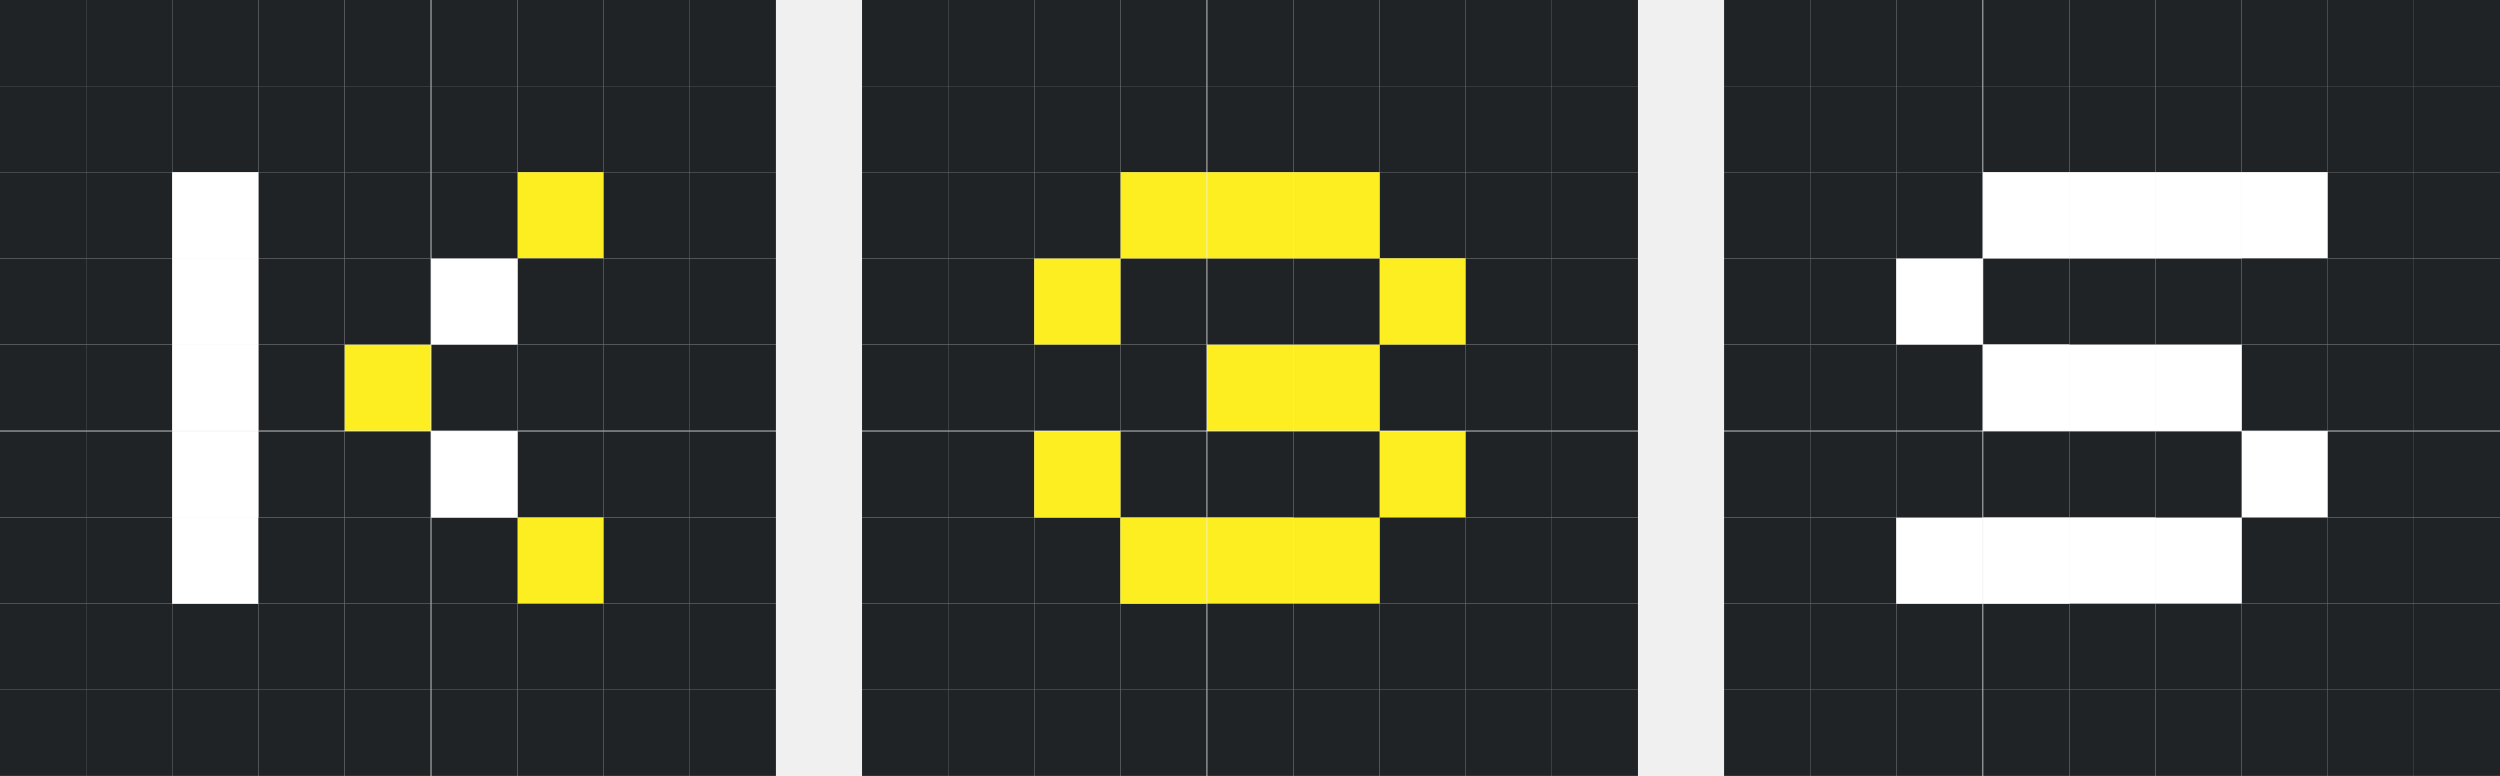
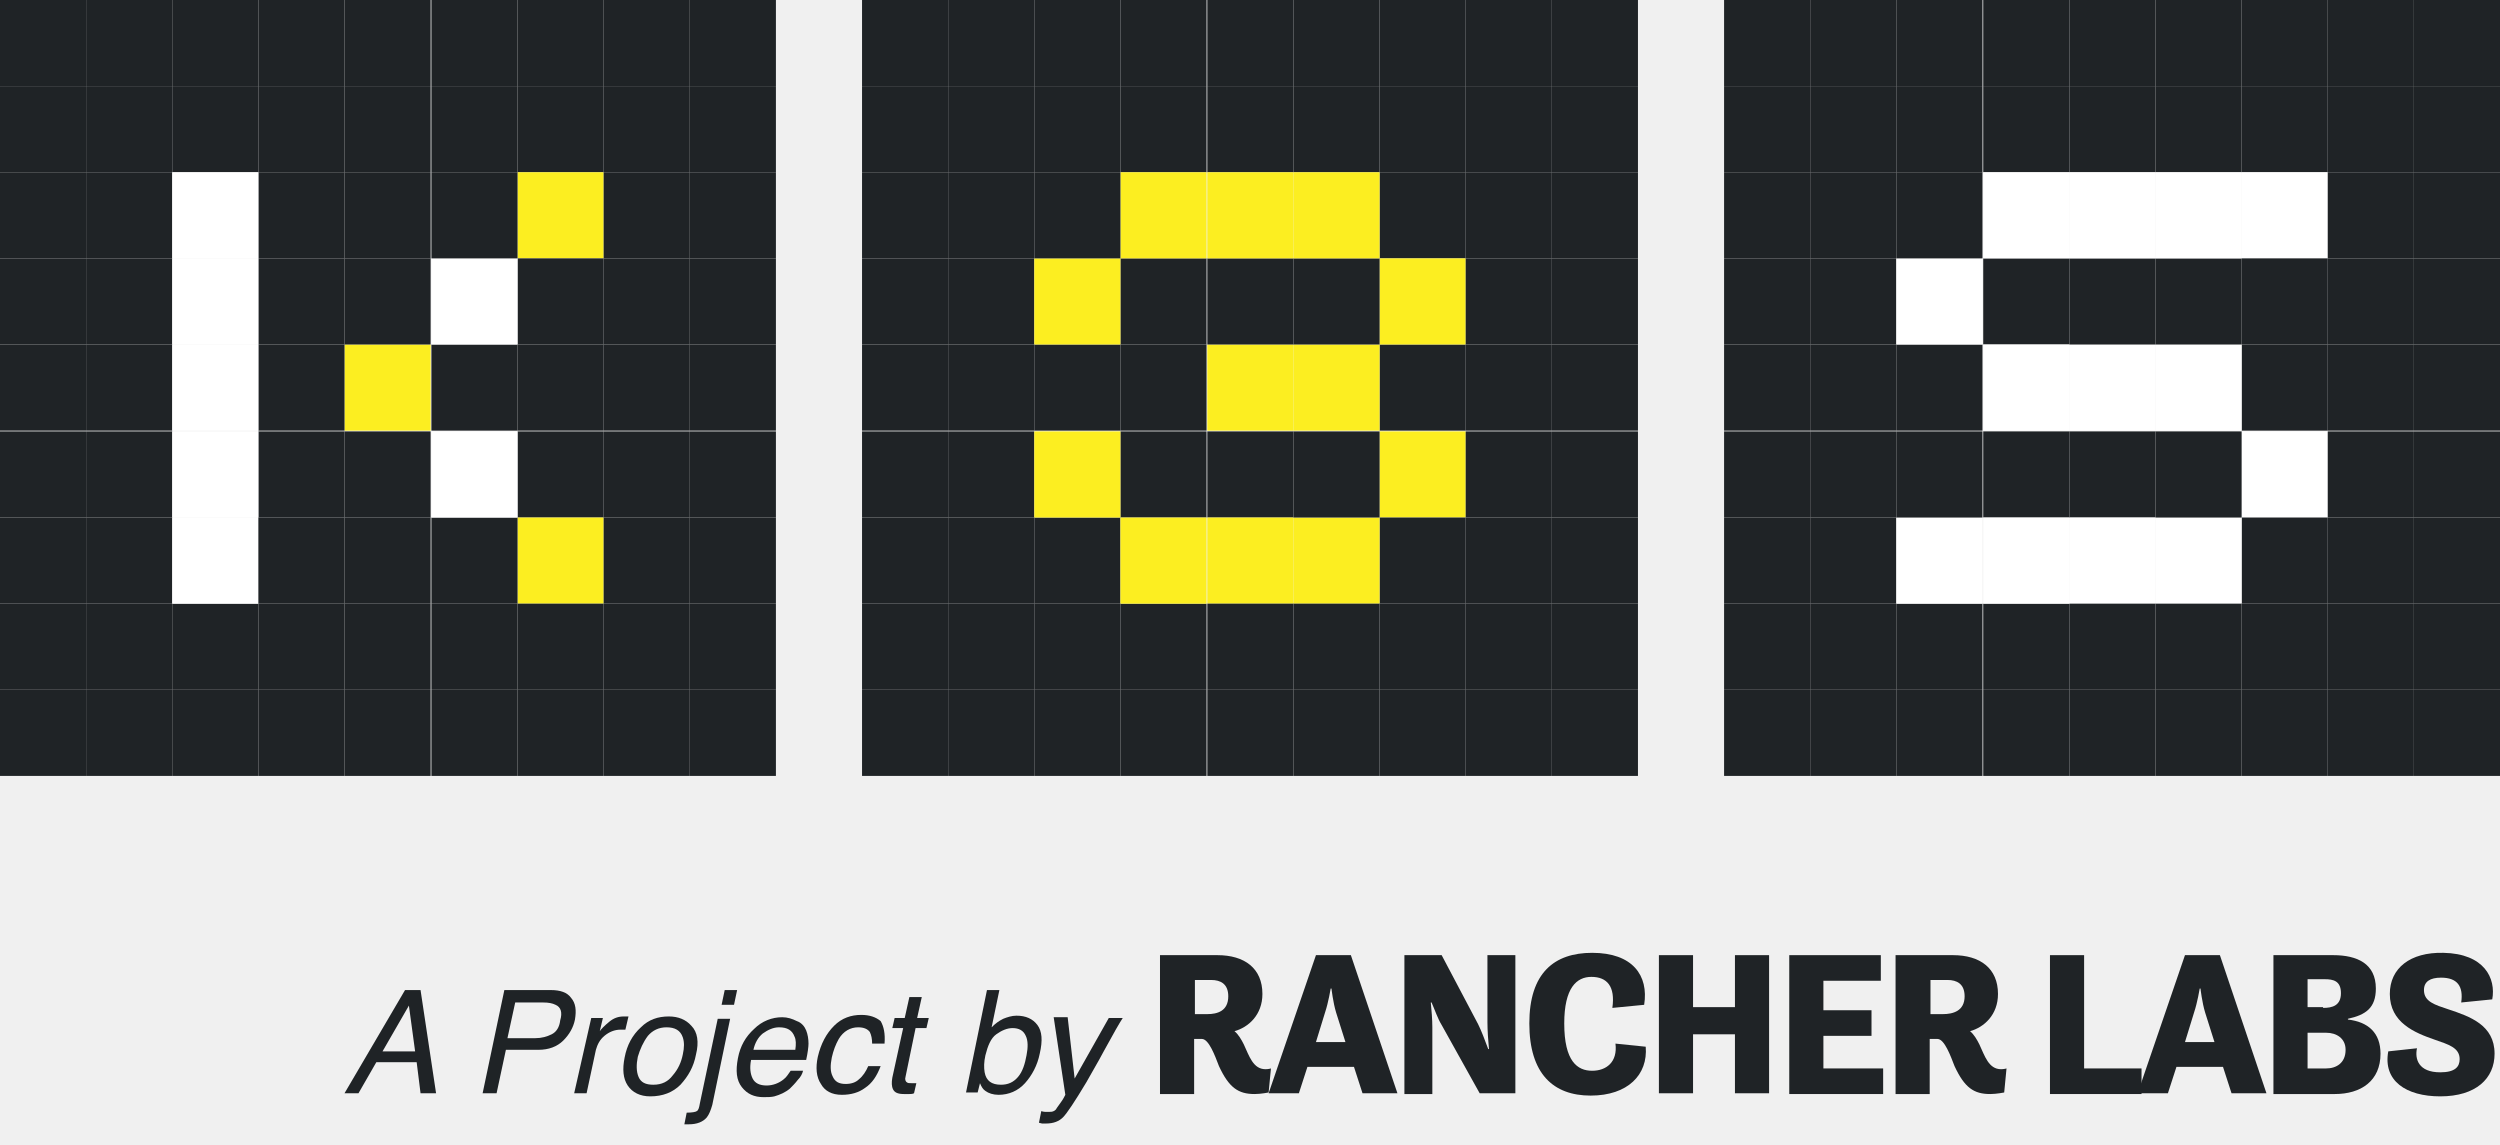
- <svg xmlns="http://www.w3.org/2000/svg" version="1.1" id="Layer_1" x="0px" y="0px" viewBox="0 0 322.2 100" style="enable-background:new 0 0 322.2 100;" xml:space="preserve">
+ <svg xmlns="http://www.w3.org/2000/svg" version="1.1" id="Layer_1" x="0px" y="0px" viewBox="0 0 322.2 147.5" style="enable-background:new 0 0 322.2 147.5;" xml:space="preserve">
  <style type="text/css">
	.st0{fill:#1F2326;}
	.st1{fill:#FCEE21;}
	.st2{fill:#FFFFFF;}
</style>
  <g>
    <g>
      <rect x="66.7" y="11.1" class="st0" width="11.1" height="11.1" />
      <rect x="55.6" y="11.1" class="st0" width="11.1" height="11.1" />
      <rect x="33.3" y="11.1" class="st0" width="11.1" height="11.1" />
      <rect x="66.7" y="22.2" class="st1" width="11.1" height="11.1" />
      <rect x="44.4" y="11.1" class="st0" width="11.1" height="11.1" />
      <rect x="66.7" y="55.6" class="st0" width="11.1" height="11.1" />
      <rect x="66.7" y="66.7" class="st1" width="11.1" height="11.1" />
      <rect x="22.2" y="11.1" class="st0" width="11.1" height="11.1" />
      <rect x="66.7" y="44.4" class="st0" width="11.1" height="11.1" />
      <rect x="66.7" y="33.3" class="st0" width="11.1" height="11.1" />
      <rect x="11.1" y="33.3" class="st0" width="11.1" height="11.1" />
      <rect x="11.1" y="66.7" class="st0" width="11.1" height="11.1" />
      <rect x="11.1" y="77.8" class="st0" width="11.1" height="11.1" />
      <rect x="22.2" y="77.8" class="st0" width="11.1" height="11.1" />
      <rect x="33.3" y="77.8" class="st0" width="11.1" height="11.1" />
      <rect x="55.6" y="66.7" class="st0" width="11.1" height="11.1" />
      <rect x="11.1" y="22.2" class="st0" width="11.1" height="11.1" />
      <rect x="11.1" y="55.6" class="st0" width="11.1" height="11.1" />
      <rect x="11.1" y="11.1" class="st0" width="11.1" height="11.1" />
      <rect x="11.1" y="44.4" class="st0" width="11.1" height="11.1" />
      <rect x="44.4" y="44.4" class="st1" width="11.1" height="11.1" />
      <rect x="55.6" y="55.6" class="st2" width="11.1" height="11.1" />
      <rect x="44.4" y="55.6" class="st0" width="11.1" height="11.1" />
      <rect x="44.4" y="66.7" class="st0" width="11.1" height="11.1" />
      <rect x="55.6" y="44.4" class="st0" width="11.1" height="11.1" />
      <rect x="33.3" y="33.3" class="st0" width="11.1" height="11.1" />
      <rect x="44.4" y="33.3" class="st0" width="11.1" height="11.1" />
      <rect x="44.4" y="77.8" class="st0" width="11.1" height="11.1" />
      <rect x="33.3" y="44.4" class="st0" width="11.1" height="11.1" />
      <rect x="55.6" y="33.3" class="st2" width="11.1" height="11.1" />
      <rect x="33.3" y="55.6" class="st0" width="11.1" height="11.1" />
      <rect x="22.2" y="66.7" class="st2" width="11.1" height="11.1" />
      <rect x="22.2" y="55.6" class="st2" width="11.1" height="11.1" />
      <rect x="33.3" y="66.7" class="st0" width="11.1" height="11.1" />
      <rect x="22.2" y="44.4" class="st2" width="11.1" height="11.1" />
      <rect x="55.6" y="22.2" class="st0" width="11.1" height="11.1" />
      <rect x="33.3" y="22.2" class="st0" width="11.1" height="11.1" />
      <rect x="22.2" y="33.3" class="st2" width="11.1" height="11.1" />
      <rect x="44.4" y="22.2" class="st0" width="11.1" height="11.1" />
      <rect x="22.2" y="22.2" class="st2" width="11.1" height="11.1" />
      <rect x="88.9" y="44.4" class="st0" width="11.1" height="11.1" />
      <rect x="33.3" y="88.9" class="st0" width="11.1" height="11.1" />
      <rect x="66.7" y="88.9" class="st0" width="11.1" height="11.1" />
      <rect x="11.1" y="88.9" class="st0" width="11.1" height="11.1" />
      <rect x="55.6" y="88.9" class="st0" width="11.1" height="11.1" />
      <rect x="44.4" y="88.9" class="st0" width="11.1" height="11.1" />
      <rect x="22.2" y="88.9" class="st0" width="11.1" height="11.1" />
      <rect y="66.7" class="st0" width="11.1" height="11.1" />
      <rect y="55.6" class="st0" width="11.1" height="11.1" />
      <rect y="77.8" class="st0" width="11.1" height="11.1" />
      <rect y="88.9" class="st0" width="11.1" height="11.1" />
      <rect x="88.9" class="st0" width="11.1" height="11.1" />
      <rect x="88.9" y="22.2" class="st0" width="11.1" height="11.1" />
      <rect x="77.8" y="88.9" class="st0" width="11.1" height="11.1" />
      <rect x="88.9" y="33.3" class="st0" width="11.1" height="11.1" />
      <rect y="44.4" class="st0" width="11.1" height="11.1" />
      <rect x="88.9" y="11.1" class="st0" width="11.1" height="11.1" />
      <rect x="88.9" y="77.8" class="st0" width="11.1" height="11.1" />
      <rect x="88.9" y="88.9" class="st0" width="11.1" height="11.1" />
      <rect x="88.9" y="66.7" class="st0" width="11.1" height="11.1" />
      <rect x="88.9" y="55.6" class="st0" width="11.1" height="11.1" />
      <rect x="77.8" y="66.7" class="st0" width="11.1" height="11.1" />
      <rect x="77.8" y="44.4" class="st0" width="11.1" height="11.1" />
      <rect x="77.8" y="22.2" class="st0" width="11.1" height="11.1" />
      <rect x="77.8" y="33.3" class="st0" width="11.1" height="11.1" />
      <rect x="77.8" y="11.1" class="st0" width="11.1" height="11.1" />
      <rect x="66.7" y="77.8" class="st0" width="11.1" height="11.1" />
      <rect x="77.8" class="st0" width="11.1" height="11.1" />
      <rect x="77.8" y="77.8" class="st0" width="11.1" height="11.1" />
      <rect x="77.8" y="55.6" class="st0" width="11.1" height="11.1" />
      <rect x="55.6" y="77.8" class="st0" width="11.1" height="11.1" />
      <rect y="11.1" class="st0" width="11.1" height="11.1" />
      <rect y="33.3" class="st0" width="11.1" height="11.1" />
      <rect x="11.1" class="st0" width="11.1" height="11.1" />
      <rect class="st0" width="11.1" height="11.1" />
      <rect y="22.2" class="st0" width="11.1" height="11.1" />
      <rect x="22.2" class="st0" width="11.1" height="11.1" />
      <rect x="44.4" class="st0" width="11.1" height="11.1" />
      <rect x="66.7" class="st0" width="11.1" height="11.1" />
      <rect x="55.6" class="st0" width="11.1" height="11.1" />
      <rect x="33.3" class="st0" width="11.1" height="11.1" />
    </g>
    <g>
      <rect x="177.8" y="11.1" class="st0" width="11.1" height="11.1" />
      <rect x="166.7" y="11.1" class="st0" width="11.1" height="11.1" />
      <rect x="144.4" y="11.1" class="st0" width="11.1" height="11.1" />
      <rect x="177.8" y="22.2" class="st0" width="11.1" height="11.1" />
      <rect x="155.6" y="11.1" class="st0" width="11.1" height="11.1" />
      <rect x="177.8" y="55.6" class="st1" width="11.1" height="11.1" />
      <rect x="177.8" y="66.7" class="st0" width="11.1" height="11.1" />
      <rect x="133.3" y="11.1" class="st0" width="11.1" height="11.1" />
      <rect x="177.8" y="44.4" class="st0" width="11.1" height="11.1" />
      <rect x="177.8" y="33.3" class="st1" width="11.1" height="11.1" />
      <rect x="122.2" y="33.3" class="st0" width="11.1" height="11.1" />
      <rect x="122.2" y="66.7" class="st0" width="11.1" height="11.1" />
      <rect x="122.2" y="77.8" class="st0" width="11.1" height="11.1" />
      <rect x="133.3" y="77.8" class="st0" width="11.1" height="11.1" />
      <rect x="144.4" y="77.8" class="st0" width="11.1" height="11.1" />
      <rect x="166.7" y="66.7" class="st1" width="11.1" height="11.1" />
      <rect x="122.2" y="22.2" class="st0" width="11.1" height="11.1" />
      <rect x="122.2" y="55.6" class="st0" width="11.1" height="11.1" />
      <rect x="122.2" y="11.1" class="st0" width="11.1" height="11.1" />
      <rect x="122.2" y="44.4" class="st0" width="11.1" height="11.1" />
      <rect x="155.6" y="44.4" class="st1" width="11.1" height="11.1" />
      <rect x="166.7" y="55.6" class="st0" width="11.1" height="11.1" />
      <rect x="155.6" y="55.6" class="st0" width="11.1" height="11.1" />
      <rect x="155.6" y="66.7" class="st1" width="11.1" height="11.1" />
      <rect x="166.7" y="44.4" class="st1" width="11.1" height="11.1" />
      <rect x="144.4" y="33.3" class="st0" width="11.1" height="11.1" />
      <rect x="155.6" y="33.3" class="st0" width="11.1" height="11.1" />
      <rect x="155.6" y="77.8" class="st0" width="11.1" height="11.1" />
      <rect x="144.4" y="44.4" class="st0" width="11.1" height="11.1" />
      <rect x="166.7" y="33.3" class="st0" width="11.1" height="11.1" />
      <rect x="144.4" y="55.6" class="st0" width="11.1" height="11.1" />
      <rect x="133.3" y="66.7" class="st0" width="11.1" height="11.1" />
      <rect x="133.3" y="55.6" class="st1" width="11.1" height="11.1" />
      <rect x="144.4" y="66.7" class="st1" width="11.1" height="11.1" />
      <rect x="133.3" y="44.4" class="st0" width="11.1" height="11.1" />
      <rect x="166.7" y="22.2" class="st1" width="11.1" height="11.1" />
      <rect x="144.4" y="22.2" class="st1" width="11.1" height="11.1" />
      <rect x="133.3" y="33.3" class="st1" width="11.1" height="11.1" />
      <rect x="155.6" y="22.2" class="st1" width="11.1" height="11.1" />
      <rect x="133.3" y="22.2" class="st0" width="11.1" height="11.1" />
      <rect x="200" y="44.4" class="st0" width="11.1" height="11.1" />
      <rect x="144.4" y="88.9" class="st0" width="11.1" height="11.1" />
      <rect x="177.8" y="88.9" class="st0" width="11.1" height="11.1" />
      <rect x="122.2" y="88.9" class="st0" width="11.1" height="11.1" />
      <rect x="166.7" y="88.9" class="st0" width="11.1" height="11.1" />
      <rect x="155.6" y="88.9" class="st0" width="11.1" height="11.1" />
      <rect x="133.3" y="88.9" class="st0" width="11.1" height="11.1" />
      <rect x="111.1" y="66.7" class="st0" width="11.1" height="11.1" />
      <rect x="111.1" y="55.6" class="st0" width="11.1" height="11.1" />
      <rect x="111.1" y="77.8" class="st0" width="11.1" height="11.1" />
      <rect x="111.1" y="88.9" class="st0" width="11.1" height="11.1" />
      <rect x="200" class="st0" width="11.1" height="11.1" />
      <rect x="200" y="22.2" class="st0" width="11.1" height="11.1" />
      <rect x="188.9" y="88.9" class="st0" width="11.1" height="11.1" />
      <rect x="200" y="33.3" class="st0" width="11.1" height="11.1" />
      <rect x="111.1" y="44.4" class="st0" width="11.1" height="11.1" />
      <rect x="200" y="11.1" class="st0" width="11.1" height="11.1" />
      <rect x="200" y="77.8" class="st0" width="11.1" height="11.1" />
      <rect x="200" y="88.9" class="st0" width="11.1" height="11.1" />
      <rect x="200" y="66.7" class="st0" width="11.1" height="11.1" />
      <rect x="200" y="55.6" class="st0" width="11.1" height="11.1" />
      <rect x="188.9" y="66.7" class="st0" width="11.1" height="11.1" />
      <rect x="188.9" y="44.4" class="st0" width="11.1" height="11.1" />
      <rect x="188.9" y="22.2" class="st0" width="11.1" height="11.1" />
      <rect x="188.9" y="33.3" class="st0" width="11.1" height="11.1" />
      <rect x="188.9" y="11.1" class="st0" width="11.1" height="11.1" />
      <rect x="177.8" y="77.8" class="st0" width="11.1" height="11.1" />
      <rect x="188.9" class="st0" width="11.1" height="11.1" />
      <rect x="188.9" y="77.8" class="st0" width="11.1" height="11.1" />
      <rect x="188.9" y="55.6" class="st0" width="11.1" height="11.1" />
      <rect x="166.7" y="77.8" class="st0" width="11.1" height="11.1" />
      <rect x="111.1" y="11.1" class="st0" width="11.1" height="11.1" />
      <rect x="111.1" y="33.3" class="st0" width="11.1" height="11.1" />
      <rect x="122.2" class="st0" width="11.1" height="11.1" />
      <rect x="111.1" class="st0" width="11.1" height="11.1" />
      <rect x="111.1" y="22.2" class="st0" width="11.1" height="11.1" />
      <rect x="133.3" class="st0" width="11.1" height="11.1" />
      <rect x="155.6" class="st0" width="11.1" height="11.1" />
      <rect x="177.8" class="st0" width="11.1" height="11.1" />
      <rect x="166.7" class="st0" width="11.1" height="11.1" />
      <rect x="144.4" class="st0" width="11.1" height="11.1" />
    </g>
    <g>
      <rect x="288.9" y="11.1" class="st0" width="11.1" height="11.1" />
      <rect x="277.8" y="11.1" class="st0" width="11.1" height="11.1" />
      <rect x="255.6" y="11.1" class="st0" width="11.1" height="11.1" />
      <rect x="288.9" y="22.2" class="st2" width="11.1" height="11.1" />
      <rect x="266.7" y="11.1" class="st0" width="11.1" height="11.1" />
      <rect x="288.9" y="55.6" class="st2" width="11.1" height="11.1" />
      <rect x="288.9" y="66.7" class="st0" width="11.1" height="11.1" />
      <rect x="244.4" y="11.1" class="st0" width="11.1" height="11.1" />
      <rect x="288.9" y="44.4" class="st0" width="11.1" height="11.1" />
      <rect x="288.9" y="33.3" class="st0" width="11.1" height="11.1" />
      <rect x="233.3" y="33.3" class="st0" width="11.1" height="11.1" />
      <rect x="233.3" y="66.7" class="st0" width="11.1" height="11.1" />
      <rect x="233.3" y="77.8" class="st0" width="11.1" height="11.1" />
      <rect x="244.4" y="77.8" class="st0" width="11.1" height="11.1" />
      <rect x="255.6" y="77.8" class="st0" width="11.1" height="11.1" />
      <rect x="277.8" y="66.7" class="st2" width="11.1" height="11.1" />
      <rect x="233.3" y="22.2" class="st0" width="11.1" height="11.1" />
      <rect x="233.3" y="55.6" class="st0" width="11.1" height="11.1" />
      <rect x="233.3" y="11.1" class="st0" width="11.1" height="11.1" />
      <rect x="233.3" y="44.4" class="st0" width="11.1" height="11.1" />
      <rect x="266.7" y="44.4" class="st2" width="11.1" height="11.1" />
      <rect x="277.8" y="55.6" class="st0" width="11.1" height="11.1" />
      <rect x="266.7" y="55.6" class="st0" width="11.1" height="11.1" />
      <rect x="266.7" y="66.7" class="st2" width="11.1" height="11.1" />
      <rect x="277.8" y="44.4" class="st2" width="11.1" height="11.1" />
      <rect x="255.6" y="33.3" class="st0" width="11.1" height="11.1" />
      <rect x="266.7" y="33.3" class="st0" width="11.1" height="11.1" />
      <rect x="266.7" y="77.8" class="st0" width="11.1" height="11.1" />
      <rect x="255.6" y="44.4" class="st2" width="11.1" height="11.1" />
      <rect x="277.8" y="33.3" class="st0" width="11.1" height="11.1" />
      <rect x="255.6" y="55.6" class="st0" width="11.1" height="11.1" />
      <rect x="244.4" y="66.7" class="st2" width="11.1" height="11.1" />
      <rect x="244.4" y="55.6" class="st0" width="11.1" height="11.1" />
      <rect x="255.6" y="66.7" class="st2" width="11.1" height="11.1" />
      <rect x="244.4" y="44.4" class="st0" width="11.1" height="11.1" />
      <rect x="277.8" y="22.2" class="st2" width="11.1" height="11.1" />
      <rect x="255.6" y="22.2" class="st2" width="11.1" height="11.1" />
      <rect x="244.4" y="33.3" class="st2" width="11.1" height="11.1" />
      <rect x="266.7" y="22.2" class="st2" width="11.1" height="11.1" />
      <rect x="244.4" y="22.2" class="st0" width="11.1" height="11.1" />
      <rect x="311.1" y="44.4" class="st0" width="11.1" height="11.1" />
      <rect x="255.6" y="88.9" class="st0" width="11.1" height="11.1" />
      <rect x="288.9" y="88.9" class="st0" width="11.1" height="11.1" />
      <rect x="233.3" y="88.9" class="st0" width="11.1" height="11.1" />
      <rect x="277.8" y="88.9" class="st0" width="11.1" height="11.1" />
      <rect x="266.7" y="88.9" class="st0" width="11.1" height="11.1" />
      <rect x="244.4" y="88.9" class="st0" width="11.1" height="11.1" />
      <rect x="222.2" y="66.7" class="st0" width="11.1" height="11.1" />
      <rect x="222.2" y="55.6" class="st0" width="11.1" height="11.1" />
      <rect x="222.2" y="77.8" class="st0" width="11.1" height="11.1" />
      <rect x="222.2" y="88.9" class="st0" width="11.1" height="11.1" />
      <rect x="311.1" class="st0" width="11.1" height="11.1" />
      <rect x="311.1" y="22.2" class="st0" width="11.1" height="11.1" />
      <rect x="300" y="88.9" class="st0" width="11.1" height="11.1" />
      <rect x="311.1" y="33.3" class="st0" width="11.1" height="11.1" />
      <rect x="222.2" y="44.4" class="st0" width="11.1" height="11.1" />
      <rect x="311.1" y="11.1" class="st0" width="11.1" height="11.1" />
      <rect x="311.1" y="77.8" class="st0" width="11.1" height="11.1" />
      <rect x="311.1" y="88.9" class="st0" width="11.1" height="11.1" />
      <rect x="311.1" y="66.7" class="st0" width="11.1" height="11.1" />
      <rect x="311.1" y="55.6" class="st0" width="11.1" height="11.1" />
      <rect x="300" y="66.7" class="st0" width="11.1" height="11.1" />
      <rect x="300" y="44.4" class="st0" width="11.1" height="11.1" />
      <rect x="300" y="22.2" class="st0" width="11.1" height="11.1" />
      <rect x="300" y="33.3" class="st0" width="11.1" height="11.1" />
      <rect x="300" y="11.1" class="st0" width="11.1" height="11.1" />
      <rect x="288.9" y="77.8" class="st0" width="11.1" height="11.1" />
      <rect x="300" class="st0" width="11.1" height="11.1" />
      <rect x="300" y="77.8" class="st0" width="11.1" height="11.1" />
      <rect x="300" y="55.6" class="st0" width="11.1" height="11.1" />
      <rect x="277.8" y="77.8" class="st0" width="11.1" height="11.1" />
      <rect x="222.2" y="11.1" class="st0" width="11.1" height="11.1" />
      <rect x="222.2" y="33.3" class="st0" width="11.1" height="11.1" />
      <rect x="233.3" class="st0" width="11.1" height="11.1" />
      <rect x="222.2" class="st0" width="11.1" height="11.1" />
      <rect x="222.2" y="22.2" class="st0" width="11.1" height="11.1" />
      <rect x="244.4" class="st0" width="11.1" height="11.1" />
      <rect x="266.7" class="st0" width="11.1" height="11.1" />
      <rect x="288.9" class="st0" width="11.1" height="11.1" />
      <rect x="277.8" class="st0" width="11.1" height="11.1" />
      <rect x="255.6" class="st0" width="11.1" height="11.1" />
    </g>
  </g>
+   <g>
+     <path d="M175.5-197.3h7.8c3.7,0,6.2,1.8,6.2,5.3c0,2.8-1.9,4.6-3.8,5.2c0.6,0.5,1,1.1,1.3,1.8c0.8,1.6,1.3,3.4,3,3.4   c0.3,0,0.5,0,0.8-0.1l-0.4,3.4c-0.6,0.1-1.3,0.2-1.9,0.3c-2.3,0-3.6-0.9-4.9-3.9c-0.5-1.4-1.3-3.7-2.4-3.7h-1.1v7.5h-4.7V-197.3z    M180.2-193.9v4.7h1.7c1.4,0,2.9-0.4,2.9-2.5c0-1.7-1.1-2.2-2.4-2.2L180.2-193.9L180.2-193.9z" />
+     <path d="M195.9-197.3h4.8l6.4,19h-4.8l-1.2-3.6h-6.4l-1.2,3.6h-4.1L195.9-197.3z M195.9-185.4h4.1l-1.3-4c-0.3-1.1-0.5-2.2-0.6-3.3   H198c-0.2,1.1-0.4,2.2-0.7,3.2L195.9-185.4z" />
+     <path d="M207.3-197.3h5.1l5,9.5c0.4,0.8,1,2.3,1.4,3.4h0.1c-0.1-1.1-0.2-2.6-0.2-3.7v-9.1h3.9v19h-4.9l-5.2-9.4c-0.5-1-1-2-1.4-3.1   H211c0.1,1.1,0.2,2.3,0.2,3.4v9.1h-3.9V-197.3z" />
+     <path d="M223.6-187.9c0-6.9,3.4-9.7,8.7-9.7c5.6,0,7.8,3,7.2,7.2l-4.4,0.4c0.5-3-0.7-4.2-2.8-4.2c-2.1,0-3.7,1.5-3.7,6.4   c0,5.2,1.8,6.5,3.9,6.5c1.9,0,3.5-1.2,3.2-3.7l4.1,0.4c0.3,3.9-2.5,6.7-7.6,6.7C226.9-177.9,223.6-181,223.6-187.9" />
+     <polygon points="241.2,-197.3 245.9,-197.3 245.9,-190.1 251.7,-190.1 251.7,-197.3 256.4,-197.3 256.4,-178.3 251.7,-178.3    251.7,-186.3 245.9,-186.3 245.9,-178.3 241.2,-178.3  " />
+     <polygon points="257.7,-197.3 270.3,-197.3 270.3,-193.8 262.4,-193.8 262.4,-189.7 269.1,-189.7 269.1,-186.2 262.4,-186.2    262.4,-181.8 270.6,-181.8 270.6,-178.3 257.7,-178.3  " />
+     <path d="M271.5-197.3h7.8c3.7,0,6.2,1.8,6.2,5.3c0,2.8-1.9,4.6-3.8,5.2c0.6,0.5,1,1.1,1.3,1.8c0.8,1.6,1.3,3.4,3,3.4   c0.3,0,0.5,0,0.8-0.1l-0.4,3.4c-0.6,0.1-1.3,0.2-1.9,0.3c-2.3,0-3.6-0.9-4.9-3.9c-0.6-1.4-1.3-3.7-2.4-3.7h-1.1v7.5h-4.7V-197.3z    M276.2-193.9v4.7h1.7c1.4,0,2.9-0.4,2.9-2.5c0-1.7-1.1-2.2-2.4-2.2L276.2-193.9L276.2-193.9z" />
+     <path d="M292-197h4.7v15.5h7.9v3.5H292V-197z" />
+     <path d="M309.9-197h4.8l6.4,19h-4.8l-1.2-3.6h-6.4l-1.2,3.6h-4.1L309.9-197z M309.9-185.1h4.1l-1.3-4c-0.3-1.1-0.5-2.2-0.7-3.3   h-0.1c-0.2,1.1-0.4,2.2-0.7,3.2L309.9-185.1z" />
+     <path d="M321.8-197h8.1c3.4,0,5.9,1.1,5.9,4.6c0,2.6-1.4,3.6-3.9,4.2v0.1c2.8,0.3,4.5,1.8,4.5,4.7c0,3.7-2.7,5.5-6.3,5.5h-8.4   L321.8-197L321.8-197z M328.5-189.7c1.2,0,2.5-0.3,2.5-2s-1.1-1.9-2.2-1.9h-2.4v3.9H328.5z M329-181.4c1.4,0,2.7-0.7,2.7-2.6   c0-1.6-1.2-2.3-2.7-2.3h-2.5v4.9H329z" />
+     <path d="M341.2-184.3c-0.3,1.5,0.3,3.3,3.2,3.3c2,0,2.7-0.8,2.7-1.8c0-1.6-1.6-2-3.4-2.7c-2.8-1-6.2-2.3-6.2-6.3   c0-3.6,2.7-5.7,7.4-5.6c5.7,0.1,7.3,3.5,6.7,6.4l-4.3,0.4c0.3-2.2-0.5-3.4-2.7-3.4c-1.5,0-2.3,0.6-2.3,1.8c0,1.6,1.5,2.1,3.4,2.7   c2.9,1,6.3,2.1,6.3,6.1c0,3.4-2.5,5.9-7.5,5.9c-4.7,0-7.8-2.1-7.2-6.2L341.2-184.3z" />
+   </g>
+   <g>
+     <path class="st0" d="M52.2,127.6h2l2,13.3h-2l-0.5-4h-5.2l-2.3,4h-1.8L52.2,127.6z M53.5,135.5l-0.8-5.9l-3.4,5.9H53.5z" />
+     <path class="st0" d="M65,127.6h6c1.2,0,2.1,0.3,2.6,1c0.6,0.7,0.7,1.6,0.5,2.8c-0.2,1-0.7,1.9-1.5,2.7c-0.8,0.8-1.9,1.2-3.2,1.2   h-4.2l-1.2,5.6h-1.8L65,127.6z M71.6,129.5c-0.4-0.2-0.9-0.3-1.6-0.3h-3.6l-1,4.6h3.6c0.8,0,1.5-0.2,2.1-0.5c0.6-0.3,1-0.9,1.1-1.8   C72.5,130.5,72.3,129.8,71.6,129.5z" />
+     <path class="st0" d="M76.2,131.2h1.5l-0.4,1.7c0.2-0.3,0.6-0.7,1.2-1.2c0.6-0.5,1.2-0.7,1.9-0.7c0,0,0.1,0,0.2,0s0.2,0,0.4,0   l-0.4,1.7c-0.1,0-0.2,0-0.3,0c-0.1,0-0.2,0-0.3,0c-0.8,0-1.5,0.3-2.1,0.8c-0.6,0.5-0.9,1.1-1.1,1.8l-1.2,5.6h-1.6L76.2,131.2z" />
+     <path class="st0" d="M89.7,135.9c-0.3,1.6-1,2.8-2,3.9c-1,1-2.3,1.5-3.9,1.5c-1.3,0-2.3-0.5-2.9-1.4c-0.6-0.9-0.7-2.1-0.4-3.6   c0.3-1.6,1-2.9,2.1-3.9c1-1,2.2-1.4,3.6-1.4c1.2,0,2.2,0.4,2.9,1.2C89.9,133,90.1,134.3,89.7,135.9z M88,135.9   c0.2-0.9,0.2-1.6,0-2.2c-0.3-0.9-1-1.3-2.1-1.3c-1,0-1.8,0.4-2.4,1.1c-0.6,0.8-1,1.7-1.3,2.7c-0.2,1-0.2,1.9,0.1,2.6s0.9,1,1.9,1   c1.1,0,1.9-0.4,2.5-1.2C87.4,137.8,87.8,136.9,88,135.9z" />
+     <path class="st0" d="M88.5,143.4c0.7,0,1.2-0.1,1.3-0.2c0.2-0.1,0.3-0.4,0.4-1l2.3-10.9h1.6l-2.3,11.1c-0.2,0.7-0.4,1.2-0.7,1.6   c-0.5,0.6-1.3,0.9-2.3,0.9c-0.1,0-0.2,0-0.2,0s-0.2,0-0.4,0L88.5,143.4z M94.6,129.5H93l0.4-1.9H95L94.6,129.5z" />
+     <path class="st0" d="M103.9,132.8c0.2,0.5,0.3,1.1,0.3,1.7c0,0.4-0.1,1.2-0.3,2.1h-7.1c-0.2,1-0.1,1.8,0.2,2.4   c0.3,0.6,0.9,0.9,1.8,0.9c0.8,0,1.6-0.3,2.2-0.8c0.4-0.3,0.6-0.7,0.9-1.1h1.6c-0.1,0.4-0.3,0.8-0.7,1.2c-0.3,0.4-0.7,0.8-1,1.1   c-0.6,0.5-1.3,0.8-2,1c-0.4,0.1-0.9,0.1-1.4,0.1c-1.2,0-2.1-0.4-2.8-1.3c-0.7-0.9-0.8-2.1-0.5-3.7c0.3-1.6,1-2.8,2.1-3.8   c1-1,2.3-1.5,3.6-1.5c0.7,0,1.3,0.2,1.9,0.5C103.3,131.8,103.7,132.3,103.9,132.8z M102.5,135.3c0.1-0.7,0.1-1.3-0.1-1.7   c-0.3-0.8-0.9-1.2-2-1.2c-0.7,0-1.4,0.3-2.1,0.8c-0.6,0.5-1,1.2-1.2,2.1H102.5z" />
+     <path class="st0" d="M114,134.5h-1.6c0-0.6-0.1-1.1-0.3-1.5c-0.3-0.4-0.8-0.6-1.5-0.6c-1,0-1.9,0.5-2.5,1.5   c-0.4,0.7-0.7,1.5-0.9,2.4c-0.2,1-0.2,1.8,0.1,2.4c0.3,0.7,0.8,1,1.7,1c0.7,0,1.3-0.2,1.7-0.6c0.5-0.4,0.9-1,1.2-1.7h1.6   c-0.5,1.3-1.1,2.2-2,2.8c-0.8,0.6-1.8,0.9-3,0.9c-1.3,0-2.2-0.5-2.7-1.4c-0.6-0.9-0.7-2.1-0.4-3.5c0.4-1.7,1.1-3,2.1-4   s2.2-1.4,3.5-1.4c1.1,0,1.9,0.3,2.5,0.8C113.9,132.3,114.1,133.2,114,134.5z" />
+     <path class="st0" d="M117.2,128.5h1.6l-0.6,2.7h1.5l-0.3,1.3H118l-1.3,6.3c-0.1,0.3,0,0.6,0.2,0.7c0.1,0.1,0.3,0.1,0.6,0.1   c0.1,0,0.2,0,0.3,0c0.1,0,0.2,0,0.3,0l-0.3,1.3c-0.2,0.1-0.4,0.1-0.6,0.1c-0.2,0-0.4,0-0.7,0c-0.8,0-1.2-0.2-1.4-0.6   c-0.2-0.4-0.2-0.9-0.1-1.5l1.4-6.4H115l0.3-1.3h1.3L117.2,128.5z" />
+     <path class="st0" d="M127.2,127.6h1.6l-1,4.8c0.5-0.5,0.9-0.8,1.5-1.1c0.5-0.2,1.1-0.4,1.7-0.4c1.2,0,2.1,0.4,2.7,1.2   c0.6,0.8,0.7,2,0.3,3.7c-0.3,1.5-1,2.8-1.9,3.8s-2.1,1.5-3.4,1.5c-0.7,0-1.3-0.2-1.7-0.5c-0.3-0.2-0.5-0.5-0.7-1l-0.3,1.2h-1.5   L127.2,127.6z M132.3,136c0.2-1,0.2-1.9-0.1-2.5c-0.3-0.7-0.9-1-1.7-1c-0.7,0-1.4,0.3-2.1,0.8c-0.7,0.5-1.1,1.5-1.4,2.7   c-0.2,0.9-0.2,1.6-0.1,2.2c0.2,1.1,0.9,1.6,2.1,1.6c0.9,0,1.6-0.3,2.2-1S132.1,137.1,132.3,136z" />
+     <path class="st0" d="M142.9,131.2h1.8c-0.4,0.6-1.2,2-2.4,4.2c-0.9,1.7-1.7,3-2.3,4.1c-1.5,2.5-2.5,4-3,4.5   c-0.5,0.5-1.2,0.8-2.2,0.8c-0.2,0-0.4,0-0.5,0c-0.1,0-0.3-0.1-0.4-0.1l0.3-1.5c0.3,0.1,0.5,0.1,0.6,0.1c0.1,0,0.2,0,0.3,0   c0.3,0,0.5,0,0.7-0.1c0.2-0.1,0.3-0.2,0.4-0.4c0,0,0.2-0.3,0.5-0.7c0.3-0.4,0.5-0.8,0.6-1l-1.5-10h1.8l0.9,7.9L142.9,131.2z" />
+     <path class="st0" d="M149.6,123.1h7.3c3.5,0,5.8,1.7,5.8,5c0,2.7-1.8,4.3-3.6,4.8c0.5,0.4,0.9,1.1,1.2,1.7c0.7,1.5,1.2,3.2,2.8,3.2   c0.4,0,0.7-0.1,0.7-0.1l-0.3,3.1c0,0-1,0.2-1.8,0.2c-2.1,0-3.3-0.8-4.6-3.6c-0.5-1.3-1.3-3.5-2.2-3.5h-1v7.1h-4.4V123.1z    M154,126.3v4.4h1.6c1.3,0,2.7-0.4,2.7-2.3c0-1.6-1-2.1-2.2-2.1H154z" />
+     <path class="st0" d="M169.6,123.1h4.5l6,17.8h-4.5l-1.1-3.4h-6l-1.1,3.4h-3.9L169.6,123.1z M169.6,134.3h3.8l-1.2-3.8   c-0.4-1.3-0.6-3.1-0.6-3.1h-0.1c0,0-0.3,1.8-0.7,3L169.6,134.3z" />
+     <path class="st0" d="M181.1,123.1h4.7l4.7,8.9c0.4,0.8,0.9,2.1,1.3,3.2h0.1c-0.1-1-0.2-2.4-0.2-3.5v-8.6h3.6v17.8h-4.6l-4.9-8.8   c-0.5-0.8-0.9-2-1.3-2.9h-0.1c0.1,1,0.2,2.2,0.2,3.2v8.6h-3.6V123.1z" />
+     <path class="st0" d="M197.1,131.9c0-6.5,3.2-9.1,8.1-9.1c5.2,0,7.3,2.9,6.7,6.7l-4.1,0.4c0.4-2.8-0.7-4-2.7-4c-1.9,0-3.5,1.4-3.5,6   c0,4.9,1.7,6.1,3.6,6.1c1.8,0,3.3-1.1,3-3.5l3.9,0.4c0.3,3.6-2.3,6.3-7.1,6.3C200.2,141.2,197.1,138.4,197.1,131.9z" />
+     <path class="st0" d="M213.8,123.1h4.4v6.7h5.4v-6.7h4.4v17.8h-4.4v-7.6h-5.4v7.6h-4.4V123.1z" />
+     <path class="st0" d="M230.6,123.1h11.8v3.3h-7.4v3.8h6.2v3.3h-6.2v4.2h7.7v3.3h-12.1V123.1z" />
+     <path class="st0" d="M244.4,123.1h7.3c3.5,0,5.8,1.7,5.8,5c0,2.7-1.8,4.3-3.6,4.8c0.5,0.4,0.9,1.1,1.2,1.7c0.7,1.5,1.2,3.2,2.8,3.2   c0.4,0,0.7-0.1,0.7-0.1l-0.3,3.1c0,0-1,0.2-1.8,0.2c-2.1,0-3.3-0.8-4.6-3.6c-0.5-1.3-1.3-3.5-2.2-3.5h-1v7.1h-4.4V123.1z    M248.8,126.3v4.4h1.6c1.3,0,2.8-0.4,2.8-2.3c0-1.6-1-2.1-2.2-2.1H248.8z" />
+     <path class="st0" d="M264.2,123.1h4.4v14.6h7.4v3.3h-11.8V123.1z" />
+     <path class="st0" d="M281.6,123.1h4.5l6,17.8h-4.5l-1.1-3.4h-6l-1.1,3.4h-3.9L281.6,123.1z M281.6,134.3h3.8l-1.2-3.8   c-0.4-1.3-0.6-3.1-0.6-3.1h-0.1c0,0-0.3,1.8-0.7,3L281.6,134.3z" />
+     <path class="st0" d="M293.1,123.1h7.6c3.1,0,5.5,1.1,5.5,4.3c0,2.5-1.3,3.4-3.6,3.9v0.1c2.6,0.3,4.2,1.7,4.2,4.4   c0,3.5-2.5,5.2-5.9,5.2h-7.9V123.1z M299.4,129.9c1.2,0,2.3-0.3,2.3-1.9c0-1.6-1-1.8-2.1-1.8h-2.2v3.6H299.4z M299.8,137.7   c1.3,0,2.5-0.7,2.5-2.4c0-1.5-1.2-2.2-2.5-2.2h-2.4v4.6H299.8z" />
+     <path class="st0" d="M311.5,135.1c-0.3,1.4,0.2,3.1,3,3.1c1.9,0,2.5-0.7,2.5-1.7c0-1.5-1.5-1.9-3.2-2.5c-2.6-0.9-5.8-2.2-5.8-5.9   c0-3.3,2.6-5.4,6.9-5.3c5.3,0.1,6.8,3.3,6.3,6l-4,0.4c0.3-2.1-0.5-3.2-2.6-3.2c-1.4,0-2.2,0.5-2.2,1.6c0,1.5,1.4,1.9,3.2,2.5   c2.7,0.9,5.9,2,5.9,5.7c0,3.2-2.4,5.5-7,5.5c-4.4,0-7.4-2-6.7-5.8L311.5,135.1z" />
+   </g>
+   <rect x="122.4" y="-221.7" style="fill:none;" width="322" height="15" />
+   <text transform="matrix(1 0 0 1 233.1982 -207.426)">
+     <tspan x="0" y="0" class="st0" style="font-family:'Helvetica-Oblique'; font-size:14px;">A Project by </tspan>
+     <tspan x="79.4" y="0" class="st0" style="font-family:'Tenso-Bold'; font-size:20px;">Rancher Labs</tspan>
+   </text>
+   <rect x="122.4" y="-149.5" style="fill:none;" width="322" height="15" />
+   <text transform="matrix(1 0 0 1 233.1982 -135.2059)">
+     <tspan x="0" y="0" class="st0" style="font-family:'Helvetica-Oblique'; font-size:14px;">A Project by </tspan>
+     <tspan x="79.4" y="0" class="st0" style="font-family:'Tenso-Bold'; font-size:20px;">Rancher Labs</tspan>
+   </text>
+   <rect x="122.4" y="-248.3" style="fill:none;" width="322" height="15" />
+   <text transform="matrix(1 0 0 1 122.3584 -239.799)" style="font-family:'MyriadPro-Regular'; font-size:12px;">A Rancher Labs Project</text>
</svg>
